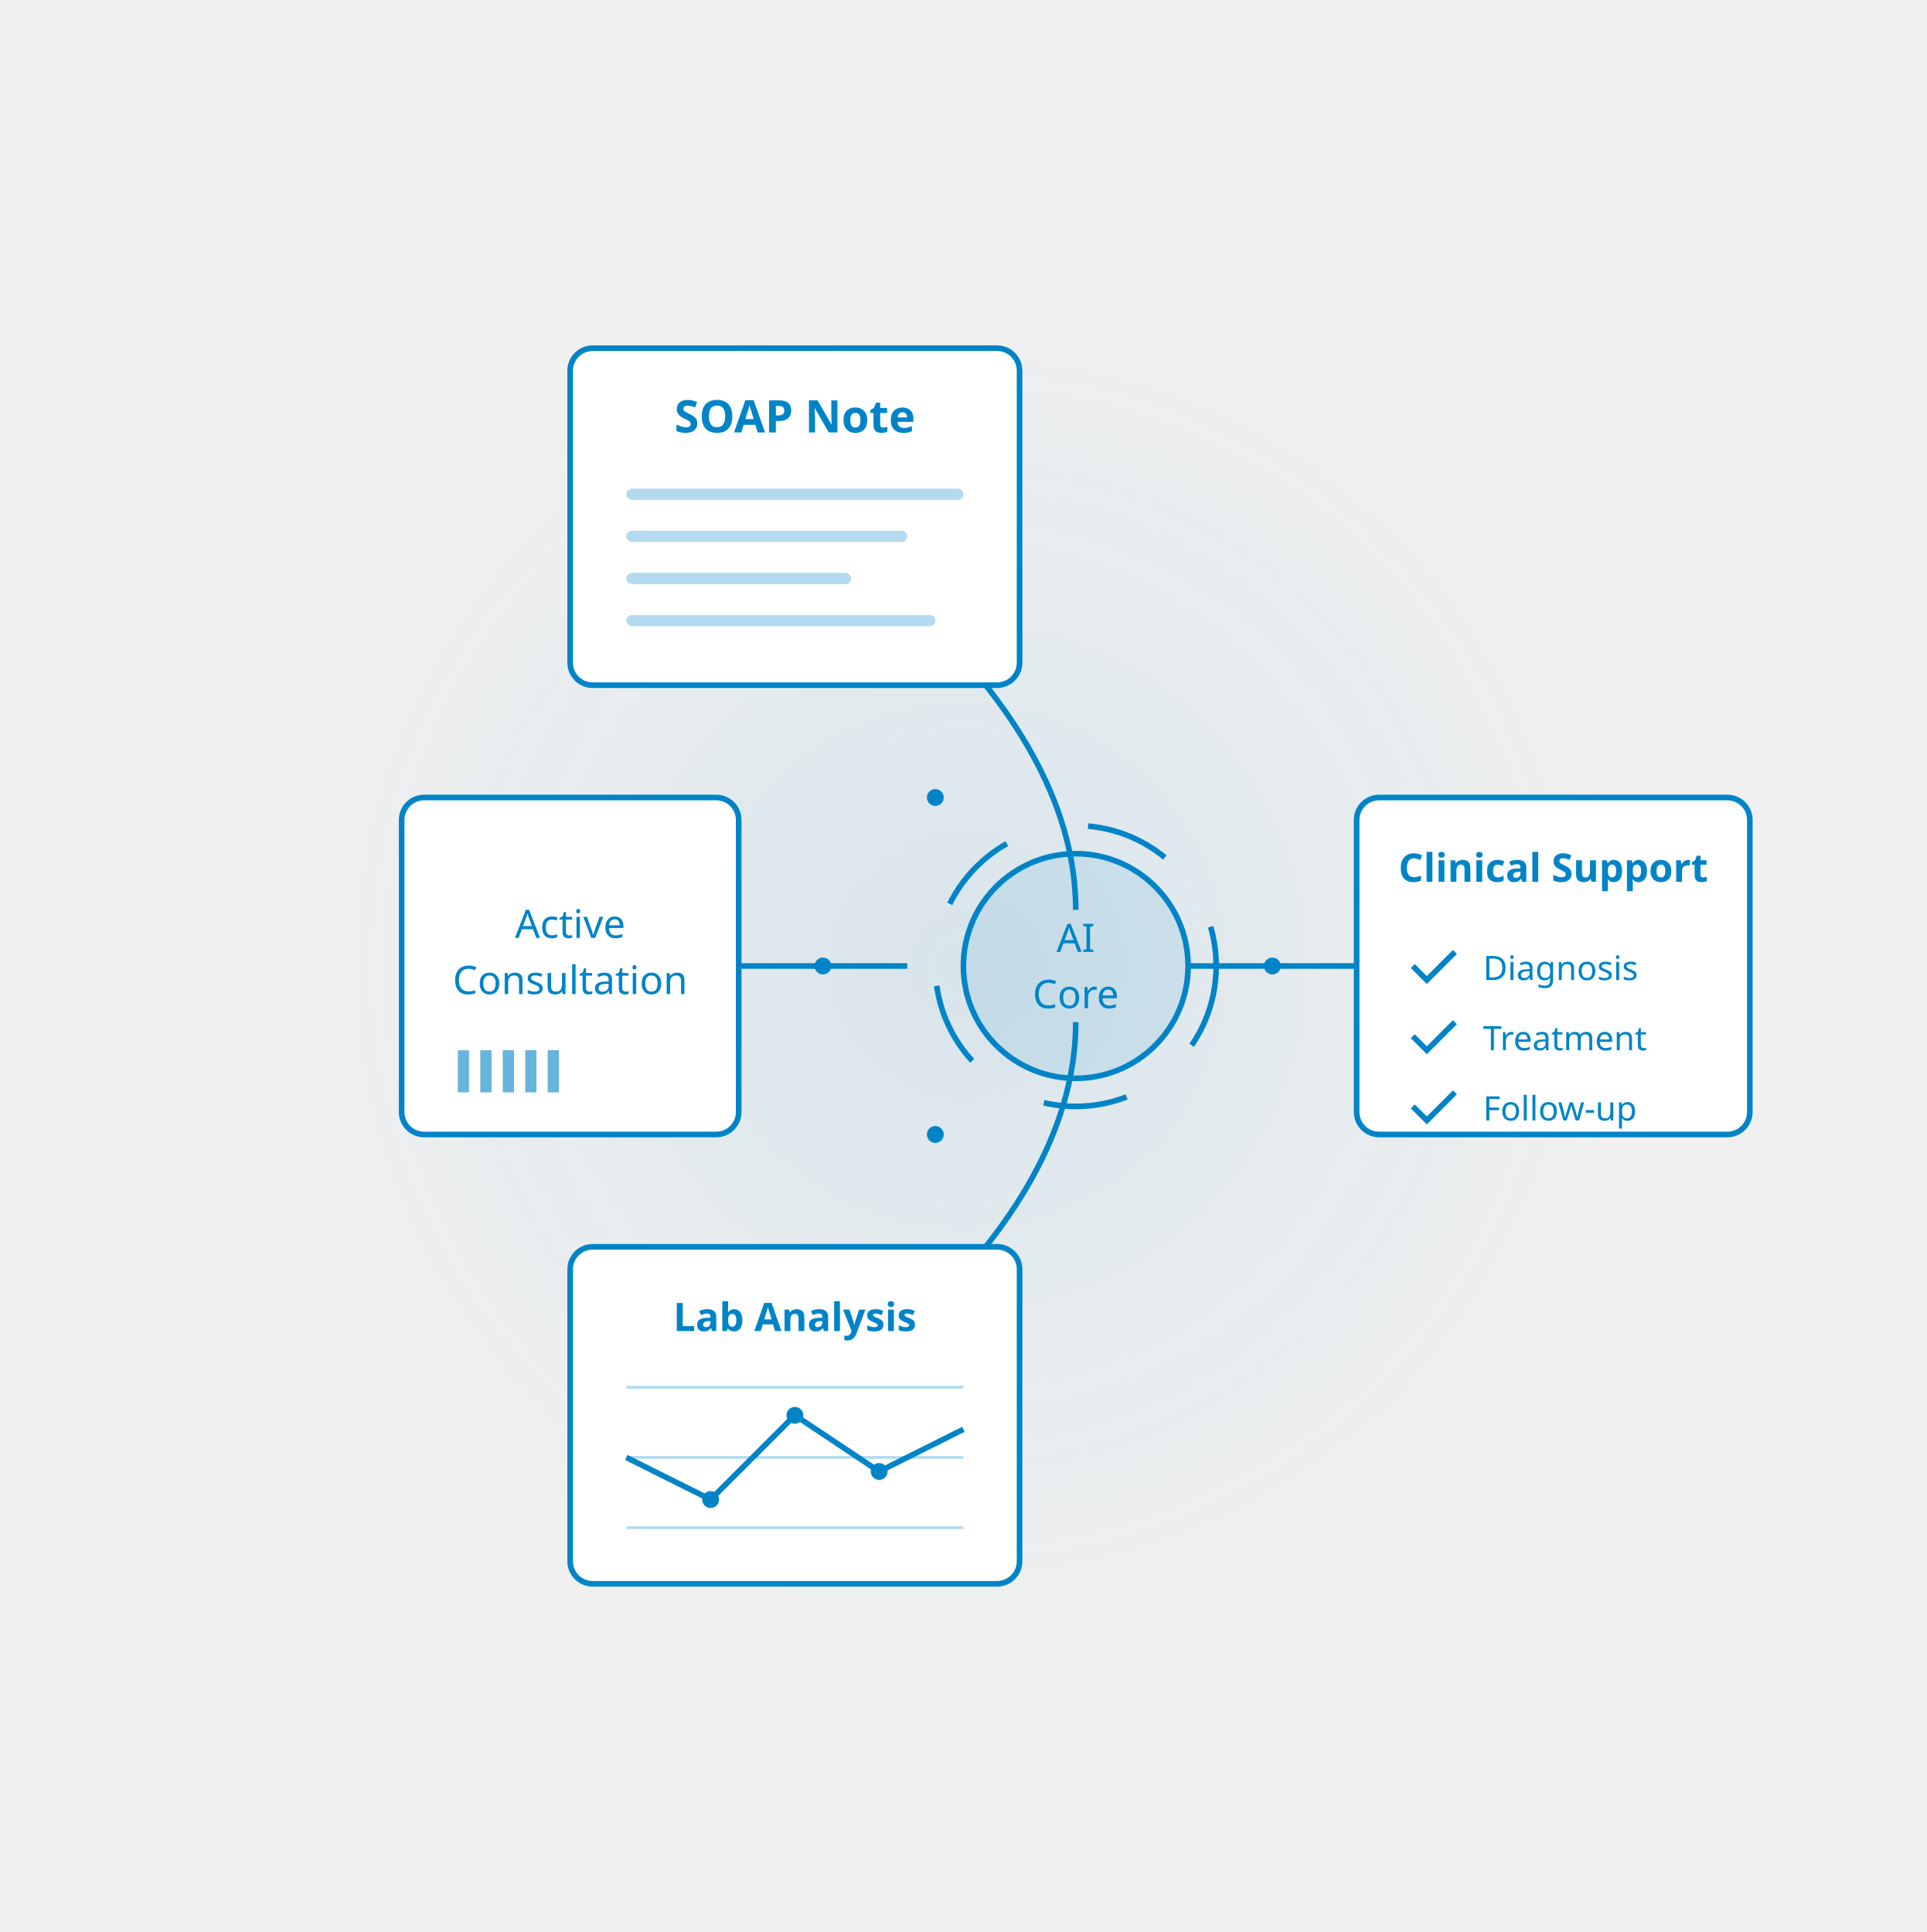
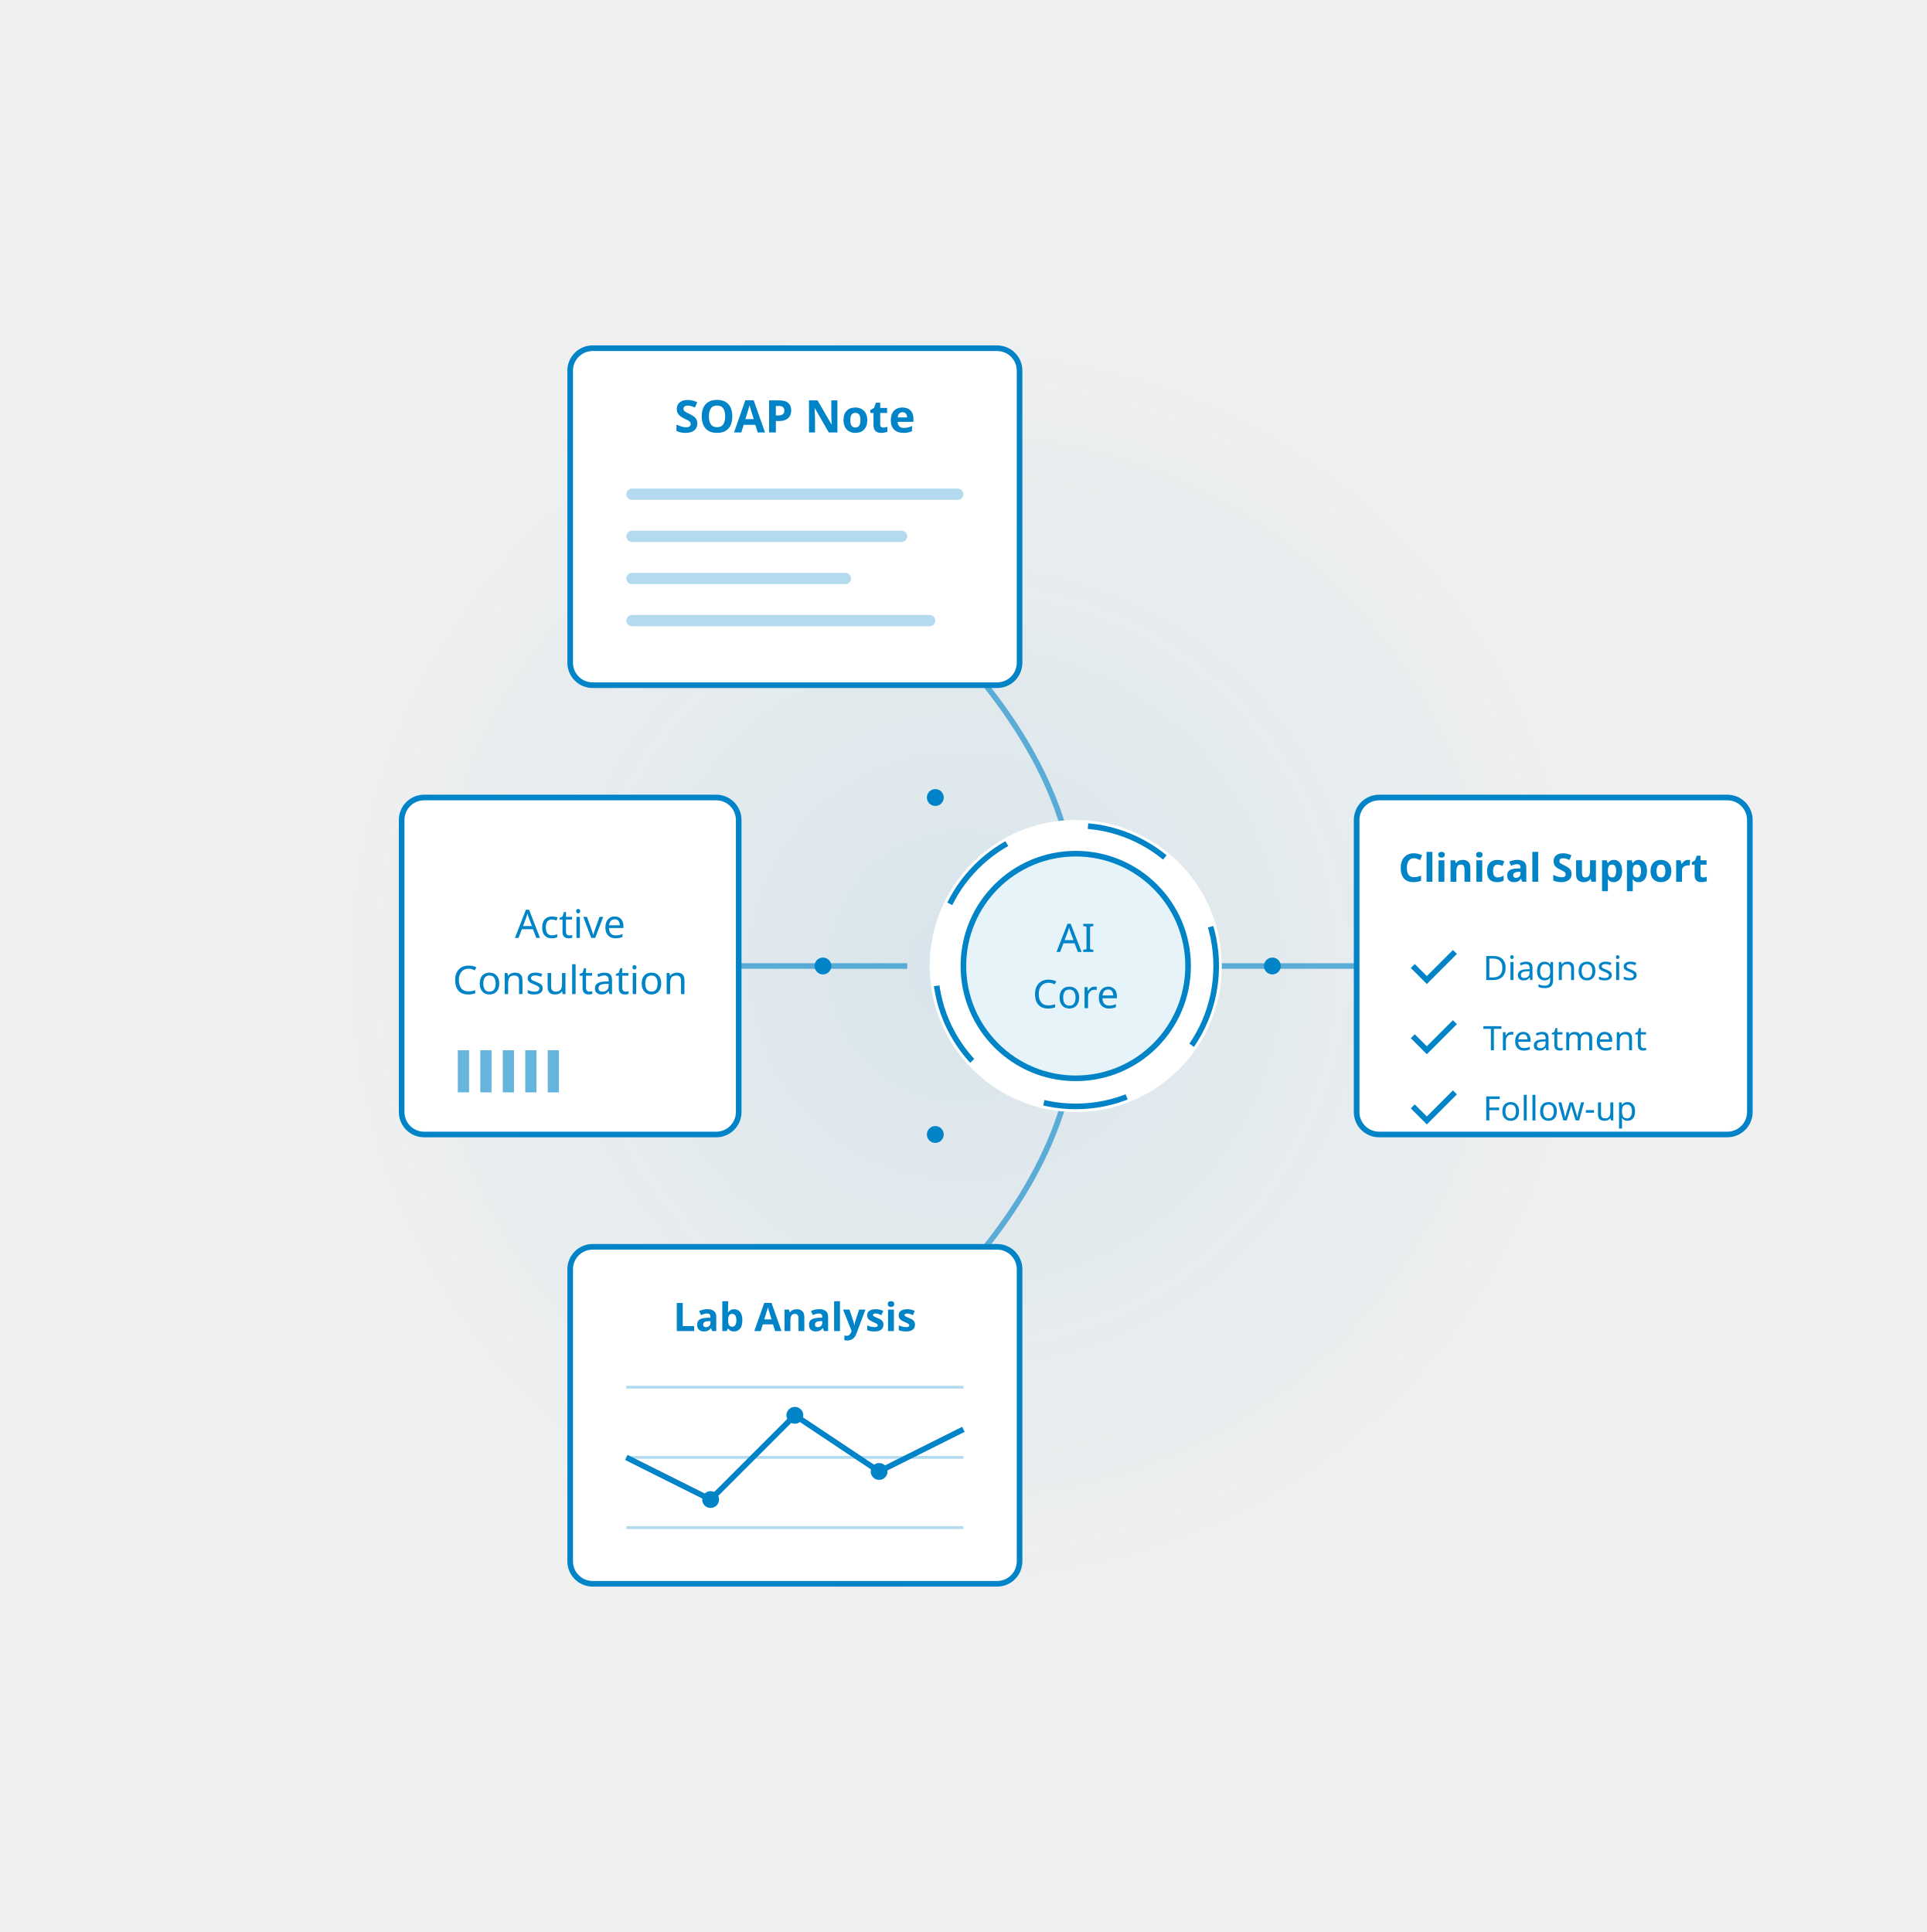
<svg xmlns="http://www.w3.org/2000/svg" width="686" height="688" viewBox="0 0 686 688" fill="none">
  <g clip-path="url(#clip0_101_2)">
    <circle cx="343" cy="344" r="240" fill="url(#blue-gradient)" fill-opacity="0.1" />
    <g stroke="#0084C7" stroke-width="2">
-       <path d="M263 344 L323 344">
-         <animate attributeName="stroke-dashoffset" values="20;0" dur="1s" repeatCount="indefinite" />
-         <animate attributeName="stroke-dasharray" values="5,5" dur="1s" repeatCount="indefinite" />
-       </path>
-       <path d="M383 324 C383 244 283 184 283 184">
-         <animate attributeName="stroke-dashoffset" values="20;0" dur="1s" repeatCount="indefinite" />
-         <animate attributeName="stroke-dasharray" values="5,5" dur="1s" repeatCount="indefinite" />
-       </path>
-       <path d="M423 344 L483 344">
-         <animate attributeName="stroke-dashoffset" values="20;0" dur="1s" repeatCount="indefinite" />
-         <animate attributeName="stroke-dasharray" values="5,5" dur="1s" repeatCount="indefinite" />
-       </path>
-       <path d="M383 364 C383 444 283 504 283 504">
-         <animate attributeName="stroke-dashoffset" values="0;20" dur="1s" repeatCount="indefinite" />
-         <animate attributeName="stroke-dasharray" values="5,5" dur="1s" repeatCount="indefinite" />
-       </path>
-     </g>
-     <g transform="translate(143, 284)">
-       <rect width="120" height="120" rx="8" fill="white" stroke="#0084C7" stroke-width="2" />
-       <text x="60" y="50" text-anchor="middle" font-family="system-ui" font-size="14" fill="#0084C7">Active</text>
-       <text x="60" y="70" text-anchor="middle" font-family="system-ui" font-size="14" fill="#0084C7">Consultation</text>
-       <g transform="translate(20, 90)">
-         <rect x="0" y="0" width="4" height="15" fill="#0084C7" opacity="0.6">
-           <animate attributeName="height" values="15;5;15" dur="1s" repeatCount="indefinite" />
-         </rect>
-         <rect x="8" y="0" width="4" height="15" fill="#0084C7" opacity="0.6">
-           <animate attributeName="height" values="5;15;5" dur="1s" repeatCount="indefinite" />
-         </rect>
-         <rect x="16" y="0" width="4" height="15" fill="#0084C7" opacity="0.6">
-           <animate attributeName="height" values="15;5;15" dur="1s" repeatCount="indefinite" />
-         </rect>
-         <rect x="24" y="0" width="4" height="15" fill="#0084C7" opacity="0.6">
-           <animate attributeName="height" values="5;15;5" dur="1s" repeatCount="indefinite" />
-         </rect>
-         <rect x="32" y="0" width="4" height="15" fill="#0084C7" opacity="0.6">
-           <animate attributeName="height" values="15;5;15" dur="1s" repeatCount="indefinite" />
-         </rect>
+       <g opacity="0.6">
+         <path d="M263 344 L323 344">
+           <animate attributeName="stroke-dashoffset" values="20;0" dur="1s" repeatCount="indefinite" />
+           <animate attributeName="stroke-dasharray" values="5,5" dur="1s" repeatCount="indefinite" />
+         </path>
+         <path d="M423 344 L483 344">
+           <animate attributeName="stroke-dashoffset" values="20;0" dur="1s" repeatCount="indefinite" />
+           <animate attributeName="stroke-dasharray" values="5,5" dur="1s" repeatCount="indefinite" />
+         </path>
+         <path d="M383 324 C383 244 283 184 283 184" style="mix-blend-mode: multiply;">
+           <animate attributeName="stroke-dashoffset" values="20;0" dur="1s" repeatCount="indefinite" />
+           <animate attributeName="stroke-dasharray" values="5,5" dur="1s" repeatCount="indefinite" />
+         </path>
+         <path d="M383 364 C383 444 283 504 283 504" style="mix-blend-mode: multiply;">
+           <animate attributeName="stroke-dashoffset" values="0;20" dur="1s" repeatCount="indefinite" />
+           <animate attributeName="stroke-dasharray" values="5,5" dur="1s" repeatCount="indefinite" />
+         </path>
      </g>
    </g>
-     <g transform="translate(323, 284)">
-       <circle cx="60" cy="60" r="40" fill="#0084C7" fill-opacity="0.1" stroke="#0084C7" stroke-width="2" />
-       <text x="60" y="55" text-anchor="middle" font-family="system-ui" font-size="14" fill="#0084C7">AI</text>
-       <text x="60" y="75" text-anchor="middle" font-family="system-ui" font-size="14" fill="#0084C7">Core</text>
-       <circle cx="60" cy="60" r="50" stroke="#0084C7" stroke-width="2" stroke-dasharray="30 30" fill="none">
-         <animateTransform attributeName="transform" type="rotate" from="0 60 60" to="360 60 60" dur="3s" repeatCount="indefinite" />
+     <g>
+       <circle cx="293" cy="344" r="3" fill="#0084C7">
+         <animate attributeName="cx" values="263;323" dur="1s" repeatCount="indefinite" />
+         <animate attributeName="opacity" values="0;1;0" dur="1s" repeatCount="indefinite" />
+       </circle>
+       <circle cx="333" cy="284" r="3" fill="#0084C7">
+         <animate attributeName="cx" values="383;283" dur="2s" repeatCount="indefinite" />
+         <animate attributeName="cy" values="324;184" dur="2s" repeatCount="indefinite" />
+         <animate attributeName="opacity" values="0;1;0" dur="2s" repeatCount="indefinite" />
+       </circle>
+       <circle cx="453" cy="344" r="3" fill="#0084C7">
+         <animate attributeName="cx" values="423;483" dur="1s" repeatCount="indefinite" />
+         <animate attributeName="opacity" values="0;1;0" dur="1s" repeatCount="indefinite" />
+       </circle>
+       <circle cx="333" cy="404" r="3" fill="#0084C7">
+         <animate attributeName="cx" values="283;383" dur="2s" repeatCount="indefinite" />
+         <animate attributeName="cy" values="504;364" dur="2s" repeatCount="indefinite" />
+         <animate attributeName="opacity" values="0;1;0" dur="2s" repeatCount="indefinite" />
      </circle>
    </g>
    <g transform="translate(203, 124)">
      <rect width="160" height="120" rx="8" fill="white" stroke="#0084C7" stroke-width="2" />
      <text x="80" y="30" text-anchor="middle" font-family="system-ui" font-size="16" fill="#0084C7" font-weight="bold">SOAP Note</text>
      <g transform="translate(20, 50)">
        <rect width="120" height="4" rx="2" fill="#0084C7" opacity="0.3">
          <animate attributeName="width" values="0;120" dur="2s" repeatCount="indefinite" />
        </rect>
        <rect y="15" width="100" height="4" rx="2" fill="#0084C7" opacity="0.3">
          <animate attributeName="width" values="0;100" dur="2s" begin="0.5s" repeatCount="indefinite" />
        </rect>
        <rect y="30" width="80" height="4" rx="2" fill="#0084C7" opacity="0.3">
          <animate attributeName="width" values="0;80" dur="2s" begin="1s" repeatCount="indefinite" />
        </rect>
        <rect y="45" width="110" height="4" rx="2" fill="#0084C7" opacity="0.3">
          <animate attributeName="width" values="0;110" dur="2s" begin="1.5s" repeatCount="indefinite" />
        </rect>
      </g>
    </g>
    <g transform="translate(483, 284)">
      <rect width="140" height="120" rx="8" fill="white" stroke="#0084C7" stroke-width="2" />
      <text x="70" y="30" text-anchor="middle" font-family="system-ui" font-size="14" fill="#0084C7" font-weight="bold">Clinical Support</text>
      <g transform="translate(20, 50)">
        <path d="M0 10 L5 15 L15 5" stroke="#0084C7" stroke-width="2" fill="none">
          <animate attributeName="stroke-dasharray" values="0,20;20,0" dur="1s" begin="0s" repeatCount="indefinite" />
        </path>
        <text x="25" y="15" font-family="system-ui" font-size="12" fill="#0084C7">Diagnosis</text>
        <path d="M0 35 L5 40 L15 30" stroke="#0084C7" stroke-width="2" fill="none">
          <animate attributeName="stroke-dasharray" values="0,20;20,0" dur="1s" begin="0.3s" repeatCount="indefinite" />
        </path>
        <text x="25" y="40" font-family="system-ui" font-size="12" fill="#0084C7">Treatment</text>
        <path d="M0 60 L5 65 L15 55" stroke="#0084C7" stroke-width="2" fill="none">
          <animate attributeName="stroke-dasharray" values="0,20;20,0" dur="1s" begin="0.6s" repeatCount="indefinite" />
        </path>
        <text x="25" y="65" font-family="system-ui" font-size="12" fill="#0084C7">Follow-up</text>
      </g>
    </g>
    <g transform="translate(203, 444)">
      <rect width="160" height="120" rx="8" fill="white" stroke="#0084C7" stroke-width="2" />
      <text x="80" y="30" text-anchor="middle" font-family="system-ui" font-size="14" fill="#0084C7" font-weight="bold">Lab Analysis</text>
      <g transform="translate(20, 50)">
        <line x1="0" y1="50" x2="120" y2="50" stroke="#0084C7" stroke-width="1" opacity="0.3" />
        <line x1="0" y1="25" x2="120" y2="25" stroke="#0084C7" stroke-width="1" opacity="0.3" />
        <line x1="0" y1="0" x2="120" y2="0" stroke="#0084C7" stroke-width="1" opacity="0.3" />
        <path d="M0 25 L30 40 L60 10 L90 30 L120 15" stroke="#0084C7" stroke-width="2" fill="none">
          <animate attributeName="stroke-dasharray" values="0,200;200,0" dur="2s" repeatCount="indefinite" />
        </path>
        <circle cx="30" cy="40" r="3" fill="#0084C7">
          <animate attributeName="r" values="0;3;0" dur="2s" begin="0.5s" repeatCount="indefinite" />
        </circle>
        <circle cx="60" cy="10" r="3" fill="#0084C7">
          <animate attributeName="r" values="0;3;0" dur="2s" begin="1s" repeatCount="indefinite" />
        </circle>
        <circle cx="90" cy="30" r="3" fill="#0084C7">
          <animate attributeName="r" values="0;3;0" dur="2s" begin="1.5s" repeatCount="indefinite" />
        </circle>
      </g>
    </g>
-     <g>
-       <circle cx="293" cy="344" r="3" fill="#0084C7">
-         <animate attributeName="cx" values="263;323" dur="1s" repeatCount="indefinite" />
-         <animate attributeName="opacity" values="0;1;0" dur="1s" repeatCount="indefinite" />
-       </circle>
-       <circle cx="333" cy="284" r="3" fill="#0084C7">
-         <animate attributeName="cx" values="383;283" dur="2s" repeatCount="indefinite" />
-         <animate attributeName="cy" values="324;184" dur="2s" repeatCount="indefinite" />
-         <animate attributeName="opacity" values="0;1;0" dur="2s" repeatCount="indefinite" />
-       </circle>
-       <circle cx="453" cy="344" r="3" fill="#0084C7">
-         <animate attributeName="cx" values="423;483" dur="1s" repeatCount="indefinite" />
-         <animate attributeName="opacity" values="0;1;0" dur="1s" repeatCount="indefinite" />
-       </circle>
-       <circle cx="333" cy="404" r="3" fill="#0084C7">
-         <animate attributeName="cx" values="283;383" dur="2s" repeatCount="indefinite" />
-         <animate attributeName="cy" values="504;364" dur="2s" repeatCount="indefinite" />
-         <animate attributeName="opacity" values="0;1;0" dur="2s" repeatCount="indefinite" />
+     <g transform="translate(143, 284)">
+       <rect width="120" height="120" rx="8" fill="white" stroke="#0084C7" stroke-width="2" />
+       <text x="60" y="50" text-anchor="middle" font-family="system-ui" font-size="14" fill="#0084C7">Active</text>
+       <text x="60" y="70" text-anchor="middle" font-family="system-ui" font-size="14" fill="#0084C7">Consultation</text>
+       <g transform="translate(20, 90)">
+         <rect x="0" y="0" width="4" height="15" fill="#0084C7" opacity="0.6">
+           <animate attributeName="height" values="15;5;15" dur="1s" repeatCount="indefinite" />
+         </rect>
+         <rect x="8" y="0" width="4" height="15" fill="#0084C7" opacity="0.6">
+           <animate attributeName="height" values="5;15;5" dur="1s" repeatCount="indefinite" />
+         </rect>
+         <rect x="16" y="0" width="4" height="15" fill="#0084C7" opacity="0.6">
+           <animate attributeName="height" values="15;5;15" dur="1s" repeatCount="indefinite" />
+         </rect>
+         <rect x="24" y="0" width="4" height="15" fill="#0084C7" opacity="0.6">
+           <animate attributeName="height" values="5;15;5" dur="1s" repeatCount="indefinite" />
+         </rect>
+         <rect x="32" y="0" width="4" height="15" fill="#0084C7" opacity="0.6">
+           <animate attributeName="height" values="15;5;15" dur="1s" repeatCount="indefinite" />
+         </rect>
+       </g>
+     </g>
+     <g transform="translate(323, 284)">
+       <circle cx="60" cy="60" r="52" fill="white" />
+       <circle cx="60" cy="60" r="40" fill="#0084C7" fill-opacity="0.1" stroke="#0084C7" stroke-width="2" />
+       <text x="60" y="55" text-anchor="middle" font-family="system-ui" font-size="14" fill="#0084C7">AI</text>
+       <text x="60" y="75" text-anchor="middle" font-family="system-ui" font-size="14" fill="#0084C7">Core</text>
+       <circle cx="60" cy="60" r="50" stroke="#0084C7" stroke-width="2" stroke-dasharray="30 30" fill="none">
+         <animateTransform attributeName="transform" type="rotate" from="0 60 60" to="360 60 60" dur="3s" repeatCount="indefinite" />
      </circle>
    </g>
  </g>
  <defs>
    <clipPath id="clip0_101_2">
      <rect width="686" height="688" fill="white" />
    </clipPath>
    <radialGradient id="blue-gradient" cx="0" cy="0" r="1" gradientUnits="userSpaceOnUse" gradientTransform="translate(343 344) rotate(90) scale(240)">
      <stop offset="0%" stop-color="#0084C7" />
      <stop offset="100%" stop-color="#0084C7" stop-opacity="0" />
    </radialGradient>
  </defs>
</svg>
